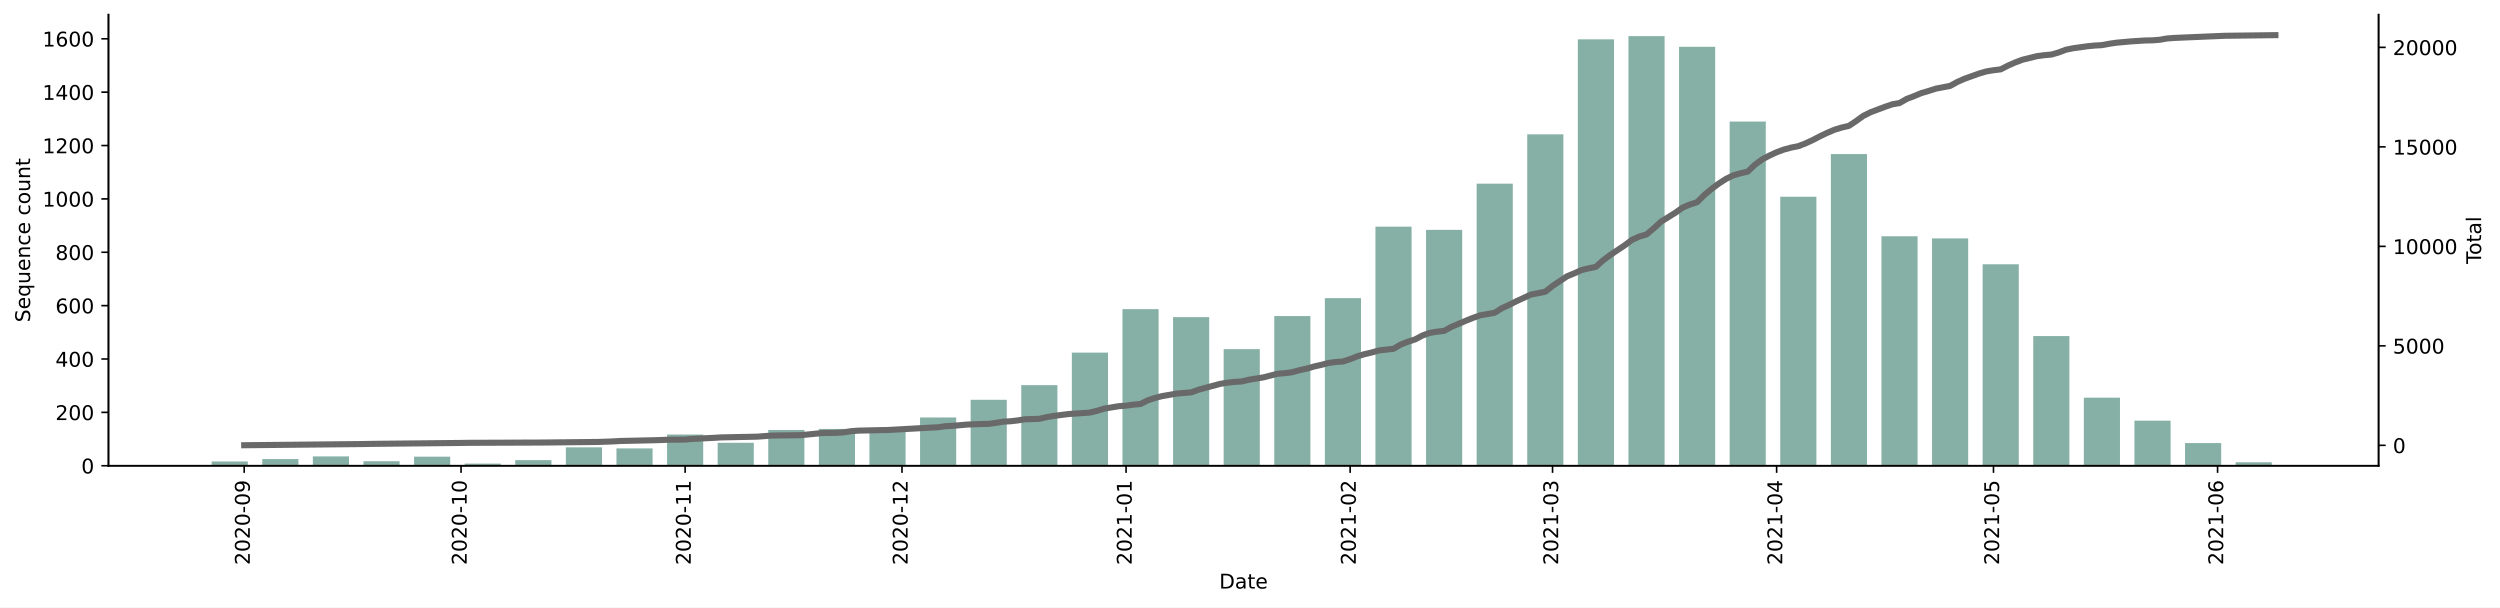
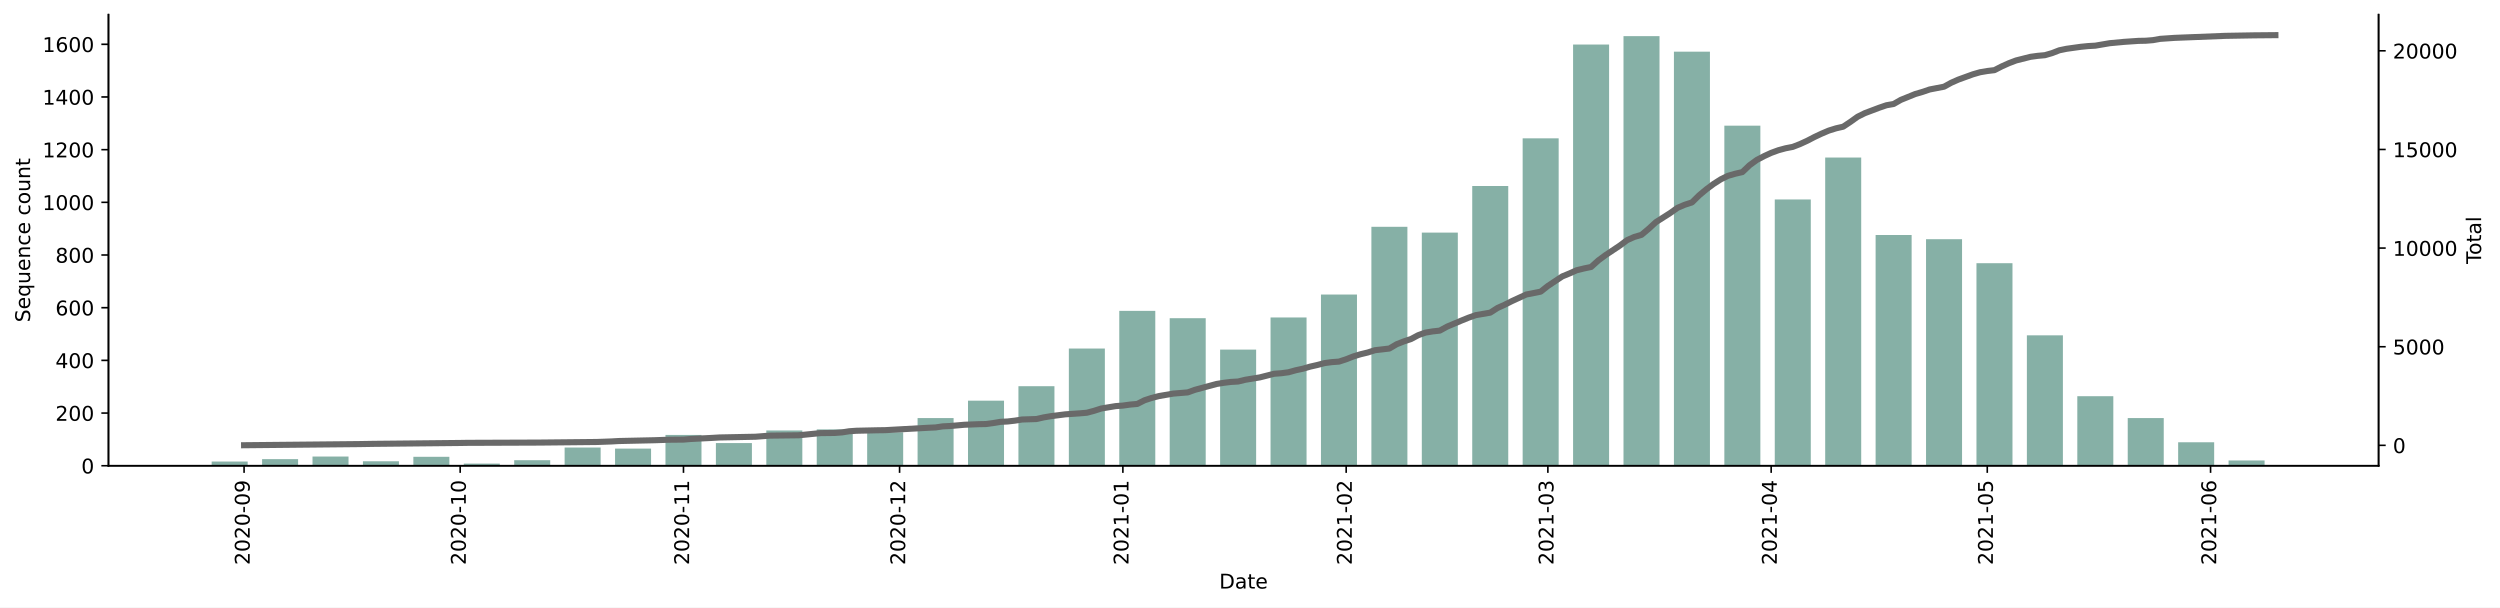
<svg xmlns="http://www.w3.org/2000/svg" xmlns:xlink="http://www.w3.org/1999/xlink" height="298.621pt" version="1.1" viewBox="0 0 1229.019 298.621" width="1229.019pt">
  <defs>
    <style type="text/css">*{stroke-linecap:butt;stroke-linejoin:round;}</style>
  </defs>
  <g id="figure_1">
    <g id="patch_1">
      <path d="M 0 298.621  L 1229.019 298.621  L 1229.019 0  L 0 0  z " style="fill:#ffffff;" />
    </g>
    <g id="axes_1">
      <g id="patch_2">
        <path d="M 53.328 228.96  L 1169.328 228.96  L 1169.328 7.2  L 53.328 7.2  z " style="fill:#ffffff;" />
      </g>
      <g id="patch_3">
-         <path clip-path="url(#p23df7ecc0d)" d="M 104.055 228.96  L 121.823 228.96  L 121.823 226.861  L 104.055 226.861  z " style="fill:#86b0a6;" />
+         <path clip-path="url(#p5ef944437a)" d="M 104.055 228.96  L 121.761 228.96  L 121.761 226.888  L 104.055 226.888  z " style="fill:#86b0a6;" />
      </g>
      <g id="patch_4">
-         <path clip-path="url(#p23df7ecc0d)" d="M 128.93 228.96  L 146.698 228.96  L 146.698 225.68  L 128.93 225.68  z " style="fill:#86b0a6;" />
+         <path clip-path="url(#p5ef944437a)" d="M 128.844 228.96  L 146.549 228.96  L 146.549 225.723  L 128.844 225.723  z " style="fill:#86b0a6;" />
      </g>
      <g id="patch_5">
-         <path clip-path="url(#p23df7ecc0d)" d="M 153.805 228.96  L 171.573 228.96  L 171.573 224.369  L 153.805 224.369  z " style="fill:#86b0a6;" />
+         <path clip-path="url(#p5ef944437a)" d="M 153.632 228.96  L 171.338 228.96  L 171.338 224.428  L 153.632 224.428  z " style="fill:#86b0a6;" />
      </g>
      <g id="patch_6">
-         <path clip-path="url(#p23df7ecc0d)" d="M 178.68 228.96  L 196.448 228.96  L 196.448 226.73  L 178.68 226.73  z " style="fill:#86b0a6;" />
+         <path clip-path="url(#p5ef944437a)" d="M 178.42 228.96  L 196.126 228.96  L 196.126 226.759  L 178.42 226.759  z " style="fill:#86b0a6;" />
      </g>
      <g id="patch_7">
-         <path clip-path="url(#p23df7ecc0d)" d="M 203.555 228.96  L 221.323 228.96  L 221.323 224.5  L 203.555 224.5  z " style="fill:#86b0a6;" />
+         <path clip-path="url(#p5ef944437a)" d="M 203.208 228.96  L 220.914 228.96  L 220.914 224.557  L 203.208 224.557  z " style="fill:#86b0a6;" />
      </g>
      <g id="patch_8">
-         <path clip-path="url(#p23df7ecc0d)" d="M 228.43 228.96  L 246.198 228.96  L 246.198 227.911  L 228.43 227.911  z " style="fill:#86b0a6;" />
+         <path clip-path="url(#p5ef944437a)" d="M 227.996 228.96  L 245.702 228.96  L 245.702 227.924  L 227.996 227.924  z " style="fill:#86b0a6;" />
      </g>
      <g id="patch_9">
-         <path clip-path="url(#p23df7ecc0d)" d="M 253.306 228.96  L 271.073 228.96  L 271.073 226.205  L 253.306 226.205  z " style="fill:#86b0a6;" />
+         <path clip-path="url(#p5ef944437a)" d="M 252.785 228.96  L 270.49 228.96  L 270.49 226.241  L 252.785 226.241  z " style="fill:#86b0a6;" />
      </g>
      <g id="patch_10">
-         <path clip-path="url(#p23df7ecc0d)" d="M 278.181 228.96  L 295.948 228.96  L 295.948 219.909  L 278.181 219.909  z " style="fill:#86b0a6;" />
+         <path clip-path="url(#p5ef944437a)" d="M 277.573 228.96  L 295.279 228.96  L 295.279 220.025  L 277.573 220.025  z " style="fill:#86b0a6;" />
      </g>
      <g id="patch_11">
-         <path clip-path="url(#p23df7ecc0d)" d="M 303.056 228.96  L 320.823 228.96  L 320.823 220.433  L 303.056 220.433  z " style="fill:#86b0a6;" />
+         <path clip-path="url(#p5ef944437a)" d="M 302.361 228.96  L 320.067 228.96  L 320.067 220.543  L 302.361 220.543  z " style="fill:#86b0a6;" />
      </g>
      <g id="patch_12">
-         <path clip-path="url(#p23df7ecc0d)" d="M 327.931 228.96  L 345.698 228.96  L 345.698 213.612  L 327.931 213.612  z " style="fill:#86b0a6;" />
+         <path clip-path="url(#p5ef944437a)" d="M 327.149 228.96  L 344.855 228.96  L 344.855 213.81  L 327.149 213.81  z " style="fill:#86b0a6;" />
      </g>
      <g id="patch_13">
-         <path clip-path="url(#p23df7ecc0d)" d="M 352.806 228.96  L 370.573 228.96  L 370.573 217.679  L 352.806 217.679  z " style="fill:#86b0a6;" />
+         <path clip-path="url(#p5ef944437a)" d="M 351.937 228.96  L 369.643 228.96  L 369.643 217.824  L 351.937 217.824  z " style="fill:#86b0a6;" />
      </g>
      <g id="patch_14">
-         <path clip-path="url(#p23df7ecc0d)" d="M 377.681 228.96  L 395.448 228.96  L 395.448 211.382  L 377.681 211.382  z " style="fill:#86b0a6;" />
+         <path clip-path="url(#p5ef944437a)" d="M 376.726 228.96  L 394.431 228.96  L 394.431 211.608  L 376.726 211.608  z " style="fill:#86b0a6;" />
      </g>
      <g id="patch_15">
-         <path clip-path="url(#p23df7ecc0d)" d="M 402.556 228.96  L 420.324 228.96  L 420.324 210.857  L 402.556 210.857  z " style="fill:#86b0a6;" />
+         <path clip-path="url(#p5ef944437a)" d="M 401.514 228.96  L 419.22 228.96  L 419.22 211.09  L 401.514 211.09  z " style="fill:#86b0a6;" />
      </g>
      <g id="patch_16">
-         <path clip-path="url(#p23df7ecc0d)" d="M 427.431 228.96  L 445.199 228.96  L 445.199 212.3  L 427.431 212.3  z " style="fill:#86b0a6;" />
+         <path clip-path="url(#p5ef944437a)" d="M 426.302 228.96  L 444.008 228.96  L 444.008 212.515  L 426.302 212.515  z " style="fill:#86b0a6;" />
      </g>
      <g id="patch_17">
-         <path clip-path="url(#p23df7ecc0d)" d="M 452.306 228.96  L 470.074 228.96  L 470.074 205.216  L 452.306 205.216  z " style="fill:#86b0a6;" />
+         <path clip-path="url(#p5ef944437a)" d="M 451.09 228.96  L 468.796 228.96  L 468.796 205.522  L 451.09 205.522  z " style="fill:#86b0a6;" />
      </g>
      <g id="patch_18">
-         <path clip-path="url(#p23df7ecc0d)" d="M 477.181 228.96  L 494.949 228.96  L 494.949 196.559  L 477.181 196.559  z " style="fill:#86b0a6;" />
+         <path clip-path="url(#p5ef944437a)" d="M 475.878 228.96  L 493.584 228.96  L 493.584 196.976  L 475.878 196.976  z " style="fill:#86b0a6;" />
      </g>
      <g id="patch_19">
-         <path clip-path="url(#p23df7ecc0d)" d="M 502.056 228.96  L 519.824 228.96  L 519.824 189.344  L 502.056 189.344  z " style="fill:#86b0a6;" />
+         <path clip-path="url(#p5ef944437a)" d="M 500.667 228.96  L 518.372 228.96  L 518.372 189.854  L 500.667 189.854  z " style="fill:#86b0a6;" />
      </g>
      <g id="patch_20">
-         <path clip-path="url(#p23df7ecc0d)" d="M 526.931 228.96  L 544.699 228.96  L 544.699 173.34  L 526.931 173.34  z " style="fill:#86b0a6;" />
+         <path clip-path="url(#p5ef944437a)" d="M 525.455 228.96  L 543.161 228.96  L 543.161 171.336  L 525.455 171.336  z " style="fill:#86b0a6;" />
      </g>
      <g id="patch_21">
-         <path clip-path="url(#p23df7ecc0d)" d="M 551.806 228.96  L 569.574 228.96  L 569.574 151.957  L 551.806 151.957  z " style="fill:#86b0a6;" />
+         <path clip-path="url(#p5ef944437a)" d="M 550.243 228.96  L 567.949 228.96  L 567.949 152.819  L 550.243 152.819  z " style="fill:#86b0a6;" />
      </g>
      <g id="patch_22">
-         <path clip-path="url(#p23df7ecc0d)" d="M 576.681 228.96  L 594.449 228.96  L 594.449 155.893  L 576.681 155.893  z " style="fill:#86b0a6;" />
+         <path clip-path="url(#p5ef944437a)" d="M 575.031 228.96  L 592.737 228.96  L 592.737 156.445  L 575.031 156.445  z " style="fill:#86b0a6;" />
      </g>
      <g id="patch_23">
-         <path clip-path="url(#p23df7ecc0d)" d="M 601.556 228.96  L 619.324 228.96  L 619.324 171.634  L 601.556 171.634  z " style="fill:#86b0a6;" />
+         <path clip-path="url(#p5ef944437a)" d="M 599.819 228.96  L 617.525 228.96  L 617.525 171.854  L 599.819 171.854  z " style="fill:#86b0a6;" />
      </g>
      <g id="patch_24">
-         <path clip-path="url(#p23df7ecc0d)" d="M 626.431 228.96  L 644.199 228.96  L 644.199 155.368  L 626.431 155.368  z " style="fill:#86b0a6;" />
+         <path clip-path="url(#p5ef944437a)" d="M 624.608 228.96  L 642.313 228.96  L 642.313 156.057  L 624.608 156.057  z " style="fill:#86b0a6;" />
      </g>
      <g id="patch_25">
-         <path clip-path="url(#p23df7ecc0d)" d="M 651.306 228.96  L 669.074 228.96  L 669.074 146.579  L 651.306 146.579  z " style="fill:#86b0a6;" />
+         <path clip-path="url(#p5ef944437a)" d="M 649.396 228.96  L 667.102 228.96  L 667.102 144.791  L 649.396 144.791  z " style="fill:#86b0a6;" />
      </g>
      <g id="patch_26">
-         <path clip-path="url(#p23df7ecc0d)" d="M 676.181 228.96  L 693.949 228.96  L 693.949 111.423  L 676.181 111.423  z " style="fill:#86b0a6;" />
+         <path clip-path="url(#p5ef944437a)" d="M 674.184 228.96  L 691.89 228.96  L 691.89 111.512  L 674.184 111.512  z " style="fill:#86b0a6;" />
      </g>
      <g id="patch_27">
-         <path clip-path="url(#p23df7ecc0d)" d="M 701.056 228.96  L 718.824 228.96  L 718.824 112.997  L 701.056 112.997  z " style="fill:#86b0a6;" />
+         <path clip-path="url(#p5ef944437a)" d="M 698.972 228.96  L 716.678 228.96  L 716.678 114.36  L 698.972 114.36  z " style="fill:#86b0a6;" />
      </g>
      <g id="patch_28">
-         <path clip-path="url(#p23df7ecc0d)" d="M 725.931 228.96  L 743.699 228.96  L 743.699 90.303  L 725.931 90.303  z " style="fill:#86b0a6;" />
+         <path clip-path="url(#p5ef944437a)" d="M 723.76 228.96  L 741.466 228.96  L 741.466 91.44  L 723.76 91.44  z " style="fill:#86b0a6;" />
      </g>
      <g id="patch_29">
-         <path clip-path="url(#p23df7ecc0d)" d="M 750.806 228.96  L 768.574 228.96  L 768.574 66.034  L 750.806 66.034  z " style="fill:#86b0a6;" />
+         <path clip-path="url(#p5ef944437a)" d="M 748.548 228.96  L 766.254 228.96  L 766.254 68.003  L 748.548 68.003  z " style="fill:#86b0a6;" />
      </g>
      <g id="patch_30">
-         <path clip-path="url(#p23df7ecc0d)" d="M 775.681 228.96  L 793.449 228.96  L 793.449 19.334  L 775.681 19.334  z " style="fill:#86b0a6;" />
+         <path clip-path="url(#p5ef944437a)" d="M 773.337 228.96  L 791.043 228.96  L 791.043 21.904  L 773.337 21.904  z " style="fill:#86b0a6;" />
      </g>
      <g id="patch_31">
-         <path clip-path="url(#p23df7ecc0d)" d="M 800.556 228.96  L 818.324 228.96  L 818.324 17.76  L 800.556 17.76  z " style="fill:#86b0a6;" />
+         <path clip-path="url(#p5ef944437a)" d="M 798.125 228.96  L 815.831 228.96  L 815.831 17.76  L 798.125 17.76  z " style="fill:#86b0a6;" />
      </g>
      <g id="patch_32">
-         <path clip-path="url(#p23df7ecc0d)" d="M 825.431 228.96  L 843.199 228.96  L 843.199 23.007  L 825.431 23.007  z " style="fill:#86b0a6;" />
+         <path clip-path="url(#p5ef944437a)" d="M 822.913 228.96  L 840.619 228.96  L 840.619 25.4  L 822.913 25.4  z " style="fill:#86b0a6;" />
      </g>
      <g id="patch_33">
-         <path clip-path="url(#p23df7ecc0d)" d="M 850.306 228.96  L 868.074 228.96  L 868.074 59.738  L 850.306 59.738  z " style="fill:#86b0a6;" />
+         <path clip-path="url(#p5ef944437a)" d="M 847.701 228.96  L 865.407 228.96  L 865.407 61.787  L 847.701 61.787  z " style="fill:#86b0a6;" />
      </g>
      <g id="patch_34">
-         <path clip-path="url(#p23df7ecc0d)" d="M 875.181 228.96  L 892.949 228.96  L 892.949 96.73  L 875.181 96.73  z " style="fill:#86b0a6;" />
+         <path clip-path="url(#p5ef944437a)" d="M 872.489 228.96  L 890.195 228.96  L 890.195 98.044  L 872.489 98.044  z " style="fill:#86b0a6;" />
      </g>
      <g id="patch_35">
-         <path clip-path="url(#p23df7ecc0d)" d="M 900.056 228.96  L 917.824 228.96  L 917.824 75.742  L 900.056 75.742  z " style="fill:#86b0a6;" />
+         <path clip-path="url(#p5ef944437a)" d="M 897.278 228.96  L 914.984 228.96  L 914.984 77.455  L 897.278 77.455  z " style="fill:#86b0a6;" />
      </g>
      <g id="patch_36">
-         <path clip-path="url(#p23df7ecc0d)" d="M 924.931 228.96  L 942.699 228.96  L 942.699 116.145  L 924.931 116.145  z " style="fill:#86b0a6;" />
+         <path clip-path="url(#p5ef944437a)" d="M 922.066 228.96  L 939.772 228.96  L 939.772 115.526  L 922.066 115.526  z " style="fill:#86b0a6;" />
      </g>
      <g id="patch_37">
-         <path clip-path="url(#p23df7ecc0d)" d="M 949.806 228.96  L 967.574 228.96  L 967.574 117.195  L 949.806 117.195  z " style="fill:#86b0a6;" />
+         <path clip-path="url(#p5ef944437a)" d="M 946.854 228.96  L 964.56 228.96  L 964.56 117.598  L 946.854 117.598  z " style="fill:#86b0a6;" />
      </g>
      <g id="patch_38">
-         <path clip-path="url(#p23df7ecc0d)" d="M 974.681 228.96  L 992.449 228.96  L 992.449 129.919  L 974.681 129.919  z " style="fill:#86b0a6;" />
+         <path clip-path="url(#p5ef944437a)" d="M 971.642 228.96  L 989.348 228.96  L 989.348 129.381  L 971.642 129.381  z " style="fill:#86b0a6;" />
      </g>
      <g id="patch_39">
-         <path clip-path="url(#p23df7ecc0d)" d="M 999.556 228.96  L 1017.324 228.96  L 1017.324 165.206  L 999.556 165.206  z " style="fill:#86b0a6;" />
+         <path clip-path="url(#p5ef944437a)" d="M 996.43 228.96  L 1014.136 228.96  L 1014.136 164.862  L 996.43 164.862  z " style="fill:#86b0a6;" />
      </g>
      <g id="patch_40">
-         <path clip-path="url(#p23df7ecc0d)" d="M 1024.431 228.96  L 1042.199 228.96  L 1042.199 195.509  L 1024.431 195.509  z " style="fill:#86b0a6;" />
+         <path clip-path="url(#p5ef944437a)" d="M 1021.219 228.96  L 1038.925 228.96  L 1038.925 194.774  L 1021.219 194.774  z " style="fill:#86b0a6;" />
      </g>
      <g id="patch_41">
-         <path clip-path="url(#p23df7ecc0d)" d="M 1049.306 228.96  L 1067.074 228.96  L 1067.074 206.791  L 1049.306 206.791  z " style="fill:#86b0a6;" />
+         <path clip-path="url(#p5ef944437a)" d="M 1046.007 228.96  L 1063.713 228.96  L 1063.713 205.522  L 1046.007 205.522  z " style="fill:#86b0a6;" />
      </g>
      <g id="patch_42">
-         <path clip-path="url(#p23df7ecc0d)" d="M 1074.181 228.96  L 1091.949 228.96  L 1091.949 217.81  L 1074.181 217.81  z " style="fill:#86b0a6;" />
+         <path clip-path="url(#p5ef944437a)" d="M 1070.795 228.96  L 1088.501 228.96  L 1088.501 217.435  L 1070.795 217.435  z " style="fill:#86b0a6;" />
      </g>
      <g id="patch_43">
-         <path clip-path="url(#p23df7ecc0d)" d="M 1099.056 228.96  L 1116.824 228.96  L 1116.824 227.255  L 1099.056 227.255  z " style="fill:#86b0a6;" />
+         <path clip-path="url(#p5ef944437a)" d="M 1095.583 228.96  L 1113.289 228.96  L 1113.289 226.37  L 1095.583 226.37  z " style="fill:#86b0a6;" />
      </g>
      <g id="matplotlib.axis_1">
        <g id="xtick_1">
          <g id="line2d_1">
            <defs>
-               <path d="M 0 0  L 0 3.5  " id="mdb3e1f7831" style="stroke:#000000;stroke-width:0.8;" />
+               <path d="M 0 0  L 0 3.5  " id="ma5d95a4145" style="stroke:#000000;stroke-width:0.8;" />
            </defs>
            <g>
-               <use style="stroke:#000000;stroke-width:0.8;" x="120.046" xlink:href="#mdb3e1f7831" y="228.96" />
+               <use style="stroke:#000000;stroke-width:0.8;" x="119.991" xlink:href="#ma5d95a4145" y="228.96" />
            </g>
          </g>
          <g id="text_1">
-             <g transform="translate(122.8059 277.7428)rotate(-90)scale(0.1 -0.1)">
+             <g transform="translate(122.75 277.7428)rotate(-90)scale(0.1 -0.1)">
              <defs>
                <path d="M 1228 531  L 3431 531  L 3431 0  L 469 0  L 469 531  Q 828 903 1448 1529  Q 2069 2156 2228 2338  Q 2531 2678 2651 2914  Q 2772 3150 2772 3378  Q 2772 3750 2511 3984  Q 2250 4219 1831 4219  Q 1534 4219 1204 4116  Q 875 4013 500 3803  L 500 4441  Q 881 4594 1212 4672  Q 1544 4750 1819 4750  Q 2544 4750 2975 4387  Q 3406 4025 3406 3419  Q 3406 3131 3298 2873  Q 3191 2616 2906 2266  Q 2828 2175 2409 1742  Q 1991 1309 1228 531  z " id="DejaVuSans-32" transform="scale(0.015625)" />
                <path d="M 2034 4250  Q 1547 4250 1301 3770  Q 1056 3291 1056 2328  Q 1056 1369 1301 889  Q 1547 409 2034 409  Q 2525 409 2770 889  Q 3016 1369 3016 2328  Q 3016 3291 2770 3770  Q 2525 4250 2034 4250  z M 2034 4750  Q 2819 4750 3233 4129  Q 3647 3509 3647 2328  Q 3647 1150 3233 529  Q 2819 -91 2034 -91  Q 1250 -91 836 529  Q 422 1150 422 2328  Q 422 3509 836 4129  Q 1250 4750 2034 4750  z " id="DejaVuSans-30" transform="scale(0.015625)" />
                <path d="M 313 2009  L 1997 2009  L 1997 1497  L 313 1497  L 313 2009  z " id="DejaVuSans-2d" transform="scale(0.015625)" />
                <path d="M 703 97  L 703 672  Q 941 559 1184 500  Q 1428 441 1663 441  Q 2288 441 2617 861  Q 2947 1281 2994 2138  Q 2813 1869 2534 1725  Q 2256 1581 1919 1581  Q 1219 1581 811 2004  Q 403 2428 403 3163  Q 403 3881 828 4315  Q 1253 4750 1959 4750  Q 2769 4750 3195 4129  Q 3622 3509 3622 2328  Q 3622 1225 3098 567  Q 2575 -91 1691 -91  Q 1453 -91 1209 -44  Q 966 3 703 97  z M 1959 2075  Q 2384 2075 2632 2365  Q 2881 2656 2881 3163  Q 2881 3666 2632 3958  Q 2384 4250 1959 4250  Q 1534 4250 1286 3958  Q 1038 3666 1038 3163  Q 1038 2656 1286 2365  Q 1534 2075 1959 2075  z " id="DejaVuSans-39" transform="scale(0.015625)" />
              </defs>
              <use xlink:href="#DejaVuSans-32" />
              <use x="63.623" xlink:href="#DejaVuSans-30" />
              <use x="127.246" xlink:href="#DejaVuSans-32" />
              <use x="190.869" xlink:href="#DejaVuSans-30" />
              <use x="254.492" xlink:href="#DejaVuSans-2d" />
              <use x="290.576" xlink:href="#DejaVuSans-30" />
              <use x="354.199" xlink:href="#DejaVuSans-39" />
            </g>
          </g>
        </g>
        <g id="xtick_2">
          <g id="line2d_2">
            <g>
-               <use style="stroke:#000000;stroke-width:0.8;" x="226.654" xlink:href="#mdb3e1f7831" y="228.96" />
+               <use style="stroke:#000000;stroke-width:0.8;" x="226.226" xlink:href="#ma5d95a4145" y="228.96" />
            </g>
          </g>
          <g id="text_2">
-             <g transform="translate(229.4131 277.7428)rotate(-90)scale(0.1 -0.1)">
+             <g transform="translate(228.9852 277.7428)rotate(-90)scale(0.1 -0.1)">
              <defs>
                <path d="M 794 531  L 1825 531  L 1825 4091  L 703 3866  L 703 4441  L 1819 4666  L 2450 4666  L 2450 531  L 3481 531  L 3481 0  L 794 0  L 794 531  z " id="DejaVuSans-31" transform="scale(0.015625)" />
              </defs>
              <use xlink:href="#DejaVuSans-32" />
              <use x="63.623" xlink:href="#DejaVuSans-30" />
              <use x="127.246" xlink:href="#DejaVuSans-32" />
              <use x="190.869" xlink:href="#DejaVuSans-30" />
              <use x="254.492" xlink:href="#DejaVuSans-2d" />
              <use x="290.576" xlink:href="#DejaVuSans-31" />
              <use x="354.199" xlink:href="#DejaVuSans-30" />
            </g>
          </g>
        </g>
        <g id="xtick_3">
          <g id="line2d_3">
            <g>
-               <use style="stroke:#000000;stroke-width:0.8;" x="336.815" xlink:href="#mdb3e1f7831" y="228.96" />
+               <use style="stroke:#000000;stroke-width:0.8;" x="336.002" xlink:href="#ma5d95a4145" y="228.96" />
            </g>
          </g>
          <g id="text_3">
-             <g transform="translate(339.5739 277.7428)rotate(-90)scale(0.1 -0.1)">
+             <g transform="translate(338.7615 277.7428)rotate(-90)scale(0.1 -0.1)">
              <use xlink:href="#DejaVuSans-32" />
              <use x="63.623" xlink:href="#DejaVuSans-30" />
              <use x="127.246" xlink:href="#DejaVuSans-32" />
              <use x="190.869" xlink:href="#DejaVuSans-30" />
              <use x="254.492" xlink:href="#DejaVuSans-2d" />
              <use x="290.576" xlink:href="#DejaVuSans-31" />
              <use x="354.199" xlink:href="#DejaVuSans-31" />
            </g>
          </g>
        </g>
        <g id="xtick_4">
          <g id="line2d_4">
            <g>
-               <use style="stroke:#000000;stroke-width:0.8;" x="443.422" xlink:href="#mdb3e1f7831" y="228.96" />
+               <use style="stroke:#000000;stroke-width:0.8;" x="442.237" xlink:href="#ma5d95a4145" y="228.96" />
            </g>
          </g>
          <g id="text_4">
-             <g transform="translate(446.1811 277.7428)rotate(-90)scale(0.1 -0.1)">
+             <g transform="translate(444.9966 277.7428)rotate(-90)scale(0.1 -0.1)">
              <use xlink:href="#DejaVuSans-32" />
              <use x="63.623" xlink:href="#DejaVuSans-30" />
              <use x="127.246" xlink:href="#DejaVuSans-32" />
              <use x="190.869" xlink:href="#DejaVuSans-30" />
              <use x="254.492" xlink:href="#DejaVuSans-2d" />
              <use x="290.576" xlink:href="#DejaVuSans-31" />
              <use x="354.199" xlink:href="#DejaVuSans-32" />
            </g>
          </g>
        </g>
        <g id="xtick_5">
          <g id="line2d_5">
            <g>
-               <use style="stroke:#000000;stroke-width:0.8;" x="553.583" xlink:href="#mdb3e1f7831" y="228.96" />
+               <use style="stroke:#000000;stroke-width:0.8;" x="552.014" xlink:href="#ma5d95a4145" y="228.96" />
            </g>
          </g>
          <g id="text_5">
-             <g transform="translate(556.3419 277.7428)rotate(-90)scale(0.1 -0.1)">
+             <g transform="translate(554.7729 277.7428)rotate(-90)scale(0.1 -0.1)">
              <use xlink:href="#DejaVuSans-32" />
              <use x="63.623" xlink:href="#DejaVuSans-30" />
              <use x="127.246" xlink:href="#DejaVuSans-32" />
              <use x="190.869" xlink:href="#DejaVuSans-31" />
              <use x="254.492" xlink:href="#DejaVuSans-2d" />
              <use x="290.576" xlink:href="#DejaVuSans-30" />
              <use x="354.199" xlink:href="#DejaVuSans-31" />
            </g>
          </g>
        </g>
        <g id="xtick_6">
          <g id="line2d_6">
            <g>
-               <use style="stroke:#000000;stroke-width:0.8;" x="663.743" xlink:href="#mdb3e1f7831" y="228.96" />
+               <use style="stroke:#000000;stroke-width:0.8;" x="661.79" xlink:href="#ma5d95a4145" y="228.96" />
            </g>
          </g>
          <g id="text_6">
-             <g transform="translate(666.5027 277.7428)rotate(-90)scale(0.1 -0.1)">
+             <g transform="translate(664.5492 277.7428)rotate(-90)scale(0.1 -0.1)">
              <use xlink:href="#DejaVuSans-32" />
              <use x="63.623" xlink:href="#DejaVuSans-30" />
              <use x="127.246" xlink:href="#DejaVuSans-32" />
              <use x="190.869" xlink:href="#DejaVuSans-31" />
              <use x="254.492" xlink:href="#DejaVuSans-2d" />
              <use x="290.576" xlink:href="#DejaVuSans-30" />
              <use x="354.199" xlink:href="#DejaVuSans-32" />
            </g>
          </g>
        </g>
        <g id="xtick_7">
          <g id="line2d_7">
            <g>
-               <use style="stroke:#000000;stroke-width:0.8;" x="763.243" xlink:href="#mdb3e1f7831" y="228.96" />
+               <use style="stroke:#000000;stroke-width:0.8;" x="760.943" xlink:href="#ma5d95a4145" y="228.96" />
            </g>
          </g>
          <g id="text_7">
-             <g transform="translate(766.0028 277.7428)rotate(-90)scale(0.1 -0.1)">
+             <g transform="translate(763.702 277.7428)rotate(-90)scale(0.1 -0.1)">
              <defs>
                <path d="M 2597 2516  Q 3050 2419 3304 2112  Q 3559 1806 3559 1356  Q 3559 666 3084 287  Q 2609 -91 1734 -91  Q 1441 -91 1130 -33  Q 819 25 488 141  L 488 750  Q 750 597 1062 519  Q 1375 441 1716 441  Q 2309 441 2620 675  Q 2931 909 2931 1356  Q 2931 1769 2642 2001  Q 2353 2234 1838 2234  L 1294 2234  L 1294 2753  L 1863 2753  Q 2328 2753 2575 2939  Q 2822 3125 2822 3475  Q 2822 3834 2567 4026  Q 2313 4219 1838 4219  Q 1578 4219 1281 4162  Q 984 4106 628 3988  L 628 4550  Q 988 4650 1302 4700  Q 1616 4750 1894 4750  Q 2613 4750 3031 4423  Q 3450 4097 3450 3541  Q 3450 3153 3228 2886  Q 3006 2619 2597 2516  z " id="DejaVuSans-33" transform="scale(0.015625)" />
              </defs>
              <use xlink:href="#DejaVuSans-32" />
              <use x="63.623" xlink:href="#DejaVuSans-30" />
              <use x="127.246" xlink:href="#DejaVuSans-32" />
              <use x="190.869" xlink:href="#DejaVuSans-31" />
              <use x="254.492" xlink:href="#DejaVuSans-2d" />
              <use x="290.576" xlink:href="#DejaVuSans-30" />
              <use x="354.199" xlink:href="#DejaVuSans-33" />
            </g>
          </g>
        </g>
        <g id="xtick_8">
          <g id="line2d_8">
            <g>
-               <use style="stroke:#000000;stroke-width:0.8;" x="873.404" xlink:href="#mdb3e1f7831" y="228.96" />
+               <use style="stroke:#000000;stroke-width:0.8;" x="870.719" xlink:href="#ma5d95a4145" y="228.96" />
            </g>
          </g>
          <g id="text_8">
-             <g transform="translate(876.1636 277.7428)rotate(-90)scale(0.1 -0.1)">
+             <g transform="translate(873.4783 277.7428)rotate(-90)scale(0.1 -0.1)">
              <defs>
                <path d="M 2419 4116  L 825 1625  L 2419 1625  L 2419 4116  z M 2253 4666  L 3047 4666  L 3047 1625  L 3713 1625  L 3713 1100  L 3047 1100  L 3047 0  L 2419 0  L 2419 1100  L 313 1100  L 313 1709  L 2253 4666  z " id="DejaVuSans-34" transform="scale(0.015625)" />
              </defs>
              <use xlink:href="#DejaVuSans-32" />
              <use x="63.623" xlink:href="#DejaVuSans-30" />
              <use x="127.246" xlink:href="#DejaVuSans-32" />
              <use x="190.869" xlink:href="#DejaVuSans-31" />
              <use x="254.492" xlink:href="#DejaVuSans-2d" />
              <use x="290.576" xlink:href="#DejaVuSans-30" />
              <use x="354.199" xlink:href="#DejaVuSans-34" />
            </g>
          </g>
        </g>
        <g id="xtick_9">
          <g id="line2d_9">
            <g>
-               <use style="stroke:#000000;stroke-width:0.8;" x="980.011" xlink:href="#mdb3e1f7831" y="228.96" />
+               <use style="stroke:#000000;stroke-width:0.8;" x="976.954" xlink:href="#ma5d95a4145" y="228.96" />
            </g>
          </g>
          <g id="text_9">
-             <g transform="translate(982.7708 277.7428)rotate(-90)scale(0.1 -0.1)">
+             <g transform="translate(979.7134 277.7428)rotate(-90)scale(0.1 -0.1)">
              <defs>
                <path d="M 691 4666  L 3169 4666  L 3169 4134  L 1269 4134  L 1269 2991  Q 1406 3038 1543 3061  Q 1681 3084 1819 3084  Q 2600 3084 3056 2656  Q 3513 2228 3513 1497  Q 3513 744 3044 326  Q 2575 -91 1722 -91  Q 1428 -91 1123 -41  Q 819 9 494 109  L 494 744  Q 775 591 1075 516  Q 1375 441 1709 441  Q 2250 441 2565 725  Q 2881 1009 2881 1497  Q 2881 1984 2565 2268  Q 2250 2553 1709 2553  Q 1456 2553 1204 2497  Q 953 2441 691 2322  L 691 4666  z " id="DejaVuSans-35" transform="scale(0.015625)" />
              </defs>
              <use xlink:href="#DejaVuSans-32" />
              <use x="63.623" xlink:href="#DejaVuSans-30" />
              <use x="127.246" xlink:href="#DejaVuSans-32" />
              <use x="190.869" xlink:href="#DejaVuSans-31" />
              <use x="254.492" xlink:href="#DejaVuSans-2d" />
              <use x="290.576" xlink:href="#DejaVuSans-30" />
              <use x="354.199" xlink:href="#DejaVuSans-35" />
            </g>
          </g>
        </g>
        <g id="xtick_10">
          <g id="line2d_10">
            <g>
-               <use style="stroke:#000000;stroke-width:0.8;" x="1090.172" xlink:href="#mdb3e1f7831" y="228.96" />
+               <use style="stroke:#000000;stroke-width:0.8;" x="1086.73" xlink:href="#ma5d95a4145" y="228.96" />
            </g>
          </g>
          <g id="text_10">
-             <g transform="translate(1092.932 277.7428)rotate(-90)scale(0.1 -0.1)">
+             <g transform="translate(1089.49 277.7428)rotate(-90)scale(0.1 -0.1)">
              <defs>
                <path d="M 2113 2584  Q 1688 2584 1439 2293  Q 1191 2003 1191 1497  Q 1191 994 1439 701  Q 1688 409 2113 409  Q 2538 409 2786 701  Q 3034 994 3034 1497  Q 3034 2003 2786 2293  Q 2538 2584 2113 2584  z M 3366 4563  L 3366 3988  Q 3128 4100 2886 4159  Q 2644 4219 2406 4219  Q 1781 4219 1451 3797  Q 1122 3375 1075 2522  Q 1259 2794 1537 2939  Q 1816 3084 2150 3084  Q 2853 3084 3261 2657  Q 3669 2231 3669 1497  Q 3669 778 3244 343  Q 2819 -91 2113 -91  Q 1303 -91 875 529  Q 447 1150 447 2328  Q 447 3434 972 4092  Q 1497 4750 2381 4750  Q 2619 4750 2861 4703  Q 3103 4656 3366 4563  z " id="DejaVuSans-36" transform="scale(0.015625)" />
              </defs>
              <use xlink:href="#DejaVuSans-32" />
              <use x="63.623" xlink:href="#DejaVuSans-30" />
              <use x="127.246" xlink:href="#DejaVuSans-32" />
              <use x="190.869" xlink:href="#DejaVuSans-31" />
              <use x="254.492" xlink:href="#DejaVuSans-2d" />
              <use x="290.576" xlink:href="#DejaVuSans-30" />
              <use x="354.199" xlink:href="#DejaVuSans-36" />
            </g>
          </g>
        </g>
        <g id="text_11">
          <g transform="translate(599.3773 289.3413)scale(0.1 -0.1)">
            <defs>
              <path d="M 1259 4147  L 1259 519  L 2022 519  Q 2988 519 3436 956  Q 3884 1394 3884 2338  Q 3884 3275 3436 3711  Q 2988 4147 2022 4147  L 1259 4147  z M 628 4666  L 1925 4666  Q 3281 4666 3915 4102  Q 4550 3538 4550 2338  Q 4550 1131 3912 565  Q 3275 0 1925 0  L 628 0  L 628 4666  z " id="DejaVuSans-44" transform="scale(0.015625)" />
              <path d="M 2194 1759  Q 1497 1759 1228 1600  Q 959 1441 959 1056  Q 959 750 1161 570  Q 1363 391 1709 391  Q 2188 391 2477 730  Q 2766 1069 2766 1631  L 2766 1759  L 2194 1759  z M 3341 1997  L 3341 0  L 2766 0  L 2766 531  Q 2569 213 2275 61  Q 1981 -91 1556 -91  Q 1019 -91 701 211  Q 384 513 384 1019  Q 384 1609 779 1909  Q 1175 2209 1959 2209  L 2766 2209  L 2766 2266  Q 2766 2663 2505 2880  Q 2244 3097 1772 3097  Q 1472 3097 1187 3025  Q 903 2953 641 2809  L 641 3341  Q 956 3463 1253 3523  Q 1550 3584 1831 3584  Q 2591 3584 2966 3190  Q 3341 2797 3341 1997  z " id="DejaVuSans-61" transform="scale(0.015625)" />
              <path d="M 1172 4494  L 1172 3500  L 2356 3500  L 2356 3053  L 1172 3053  L 1172 1153  Q 1172 725 1289 603  Q 1406 481 1766 481  L 2356 481  L 2356 0  L 1766 0  Q 1100 0 847 248  Q 594 497 594 1153  L 594 3053  L 172 3053  L 172 3500  L 594 3500  L 594 4494  L 1172 4494  z " id="DejaVuSans-74" transform="scale(0.015625)" />
              <path d="M 3597 1894  L 3597 1613  L 953 1613  Q 991 1019 1311 708  Q 1631 397 2203 397  Q 2534 397 2845 478  Q 3156 559 3463 722  L 3463 178  Q 3153 47 2828 -22  Q 2503 -91 2169 -91  Q 1331 -91 842 396  Q 353 884 353 1716  Q 353 2575 817 3079  Q 1281 3584 2069 3584  Q 2775 3584 3186 3129  Q 3597 2675 3597 1894  z M 3022 2063  Q 3016 2534 2758 2815  Q 2500 3097 2075 3097  Q 1594 3097 1305 2825  Q 1016 2553 972 2059  L 3022 2063  z " id="DejaVuSans-65" transform="scale(0.015625)" />
            </defs>
            <use xlink:href="#DejaVuSans-44" />
            <use x="77.002" xlink:href="#DejaVuSans-61" />
            <use x="138.281" xlink:href="#DejaVuSans-74" />
            <use x="177.49" xlink:href="#DejaVuSans-65" />
          </g>
        </g>
      </g>
      <g id="matplotlib.axis_2">
        <g id="ytick_1">
          <g id="line2d_11">
            <defs>
-               <path d="M 0 0  L -3.5 0  " id="m24bc3e98fc" style="stroke:#000000;stroke-width:0.8;" />
+               <path d="M 0 0  L -3.5 0  " id="m69279393c7" style="stroke:#000000;stroke-width:0.8;" />
            </defs>
            <g>
-               <use style="stroke:#000000;stroke-width:0.8;" x="53.328" xlink:href="#m24bc3e98fc" y="228.96" />
+               <use style="stroke:#000000;stroke-width:0.8;" x="53.328" xlink:href="#m69279393c7" y="228.96" />
            </g>
          </g>
          <g id="text_12">
            <g transform="translate(39.96563 232.7592)scale(0.1 -0.1)">
              <use xlink:href="#DejaVuSans-30" />
            </g>
          </g>
        </g>
        <g id="ytick_2">
          <g id="line2d_12">
            <g>
-               <use style="stroke:#000000;stroke-width:0.8;" x="53.328" xlink:href="#m24bc3e98fc" y="202.724" />
+               <use style="stroke:#000000;stroke-width:0.8;" x="53.328" xlink:href="#m69279393c7" y="203.062" />
            </g>
          </g>
          <g id="text_13">
-             <g transform="translate(27.24063 206.5232)scale(0.1 -0.1)">
+             <g transform="translate(27.24063 206.861)scale(0.1 -0.1)">
              <use xlink:href="#DejaVuSans-32" />
              <use x="63.623" xlink:href="#DejaVuSans-30" />
              <use x="127.246" xlink:href="#DejaVuSans-30" />
            </g>
          </g>
        </g>
        <g id="ytick_3">
          <g id="line2d_13">
            <g>
-               <use style="stroke:#000000;stroke-width:0.8;" x="53.328" xlink:href="#m24bc3e98fc" y="176.488" />
+               <use style="stroke:#000000;stroke-width:0.8;" x="53.328" xlink:href="#m69279393c7" y="177.164" />
            </g>
          </g>
          <g id="text_14">
-             <g transform="translate(27.24063 180.2872)scale(0.1 -0.1)">
+             <g transform="translate(27.24063 180.9628)scale(0.1 -0.1)">
              <use xlink:href="#DejaVuSans-34" />
              <use x="63.623" xlink:href="#DejaVuSans-30" />
              <use x="127.246" xlink:href="#DejaVuSans-30" />
            </g>
          </g>
        </g>
        <g id="ytick_4">
          <g id="line2d_14">
            <g>
-               <use style="stroke:#000000;stroke-width:0.8;" x="53.328" xlink:href="#m24bc3e98fc" y="150.252" />
+               <use style="stroke:#000000;stroke-width:0.8;" x="53.328" xlink:href="#m69279393c7" y="151.265" />
            </g>
          </g>
          <g id="text_15">
-             <g transform="translate(27.24063 154.0511)scale(0.1 -0.1)">
+             <g transform="translate(27.24063 155.0646)scale(0.1 -0.1)">
              <use xlink:href="#DejaVuSans-36" />
              <use x="63.623" xlink:href="#DejaVuSans-30" />
              <use x="127.246" xlink:href="#DejaVuSans-30" />
            </g>
          </g>
        </g>
        <g id="ytick_5">
          <g id="line2d_15">
            <g>
-               <use style="stroke:#000000;stroke-width:0.8;" x="53.328" xlink:href="#m24bc3e98fc" y="124.016" />
+               <use style="stroke:#000000;stroke-width:0.8;" x="53.328" xlink:href="#m69279393c7" y="125.367" />
            </g>
          </g>
          <g id="text_16">
-             <g transform="translate(27.24063 127.8151)scale(0.1 -0.1)">
+             <g transform="translate(27.24063 129.1663)scale(0.1 -0.1)">
              <defs>
                <path d="M 2034 2216  Q 1584 2216 1326 1975  Q 1069 1734 1069 1313  Q 1069 891 1326 650  Q 1584 409 2034 409  Q 2484 409 2743 651  Q 3003 894 3003 1313  Q 3003 1734 2745 1975  Q 2488 2216 2034 2216  z M 1403 2484  Q 997 2584 770 2862  Q 544 3141 544 3541  Q 544 4100 942 4425  Q 1341 4750 2034 4750  Q 2731 4750 3128 4425  Q 3525 4100 3525 3541  Q 3525 3141 3298 2862  Q 3072 2584 2669 2484  Q 3125 2378 3379 2068  Q 3634 1759 3634 1313  Q 3634 634 3220 271  Q 2806 -91 2034 -91  Q 1263 -91 848 271  Q 434 634 434 1313  Q 434 1759 690 2068  Q 947 2378 1403 2484  z M 1172 3481  Q 1172 3119 1398 2916  Q 1625 2713 2034 2713  Q 2441 2713 2670 2916  Q 2900 3119 2900 3481  Q 2900 3844 2670 4047  Q 2441 4250 2034 4250  Q 1625 4250 1398 4047  Q 1172 3844 1172 3481  z " id="DejaVuSans-38" transform="scale(0.015625)" />
              </defs>
              <use xlink:href="#DejaVuSans-38" />
              <use x="63.623" xlink:href="#DejaVuSans-30" />
              <use x="127.246" xlink:href="#DejaVuSans-30" />
            </g>
          </g>
        </g>
        <g id="ytick_6">
          <g id="line2d_16">
            <g>
-               <use style="stroke:#000000;stroke-width:0.8;" x="53.328" xlink:href="#m24bc3e98fc" y="97.78" />
+               <use style="stroke:#000000;stroke-width:0.8;" x="53.328" xlink:href="#m69279393c7" y="99.469" />
            </g>
          </g>
          <g id="text_17">
-             <g transform="translate(20.87813 101.5791)scale(0.1 -0.1)">
+             <g transform="translate(20.87813 103.2681)scale(0.1 -0.1)">
              <use xlink:href="#DejaVuSans-31" />
              <use x="63.623" xlink:href="#DejaVuSans-30" />
              <use x="127.246" xlink:href="#DejaVuSans-30" />
              <use x="190.869" xlink:href="#DejaVuSans-30" />
            </g>
          </g>
        </g>
        <g id="ytick_7">
          <g id="line2d_17">
            <g>
-               <use style="stroke:#000000;stroke-width:0.8;" x="53.328" xlink:href="#m24bc3e98fc" y="71.544" />
+               <use style="stroke:#000000;stroke-width:0.8;" x="53.328" xlink:href="#m69279393c7" y="73.571" />
            </g>
          </g>
          <g id="text_18">
-             <g transform="translate(20.87813 75.34307)scale(0.1 -0.1)">
+             <g transform="translate(20.87813 77.36989)scale(0.1 -0.1)">
              <use xlink:href="#DejaVuSans-31" />
              <use x="63.623" xlink:href="#DejaVuSans-32" />
              <use x="127.246" xlink:href="#DejaVuSans-30" />
              <use x="190.869" xlink:href="#DejaVuSans-30" />
            </g>
          </g>
        </g>
        <g id="ytick_8">
          <g id="line2d_18">
            <g>
-               <use style="stroke:#000000;stroke-width:0.8;" x="53.328" xlink:href="#m24bc3e98fc" y="45.308" />
+               <use style="stroke:#000000;stroke-width:0.8;" x="53.328" xlink:href="#m69279393c7" y="47.672" />
            </g>
          </g>
          <g id="text_19">
-             <g transform="translate(20.87813 49.10704)scale(0.1 -0.1)">
+             <g transform="translate(20.87813 51.47167)scale(0.1 -0.1)">
              <use xlink:href="#DejaVuSans-31" />
              <use x="63.623" xlink:href="#DejaVuSans-34" />
              <use x="127.246" xlink:href="#DejaVuSans-30" />
              <use x="190.869" xlink:href="#DejaVuSans-30" />
            </g>
          </g>
        </g>
        <g id="ytick_9">
          <g id="line2d_19">
            <g>
-               <use style="stroke:#000000;stroke-width:0.8;" x="53.328" xlink:href="#m24bc3e98fc" y="19.072" />
+               <use style="stroke:#000000;stroke-width:0.8;" x="53.328" xlink:href="#m69279393c7" y="21.774" />
            </g>
          </g>
          <g id="text_20">
-             <g transform="translate(20.87813 22.87102)scale(0.1 -0.1)">
+             <g transform="translate(20.87813 25.57344)scale(0.1 -0.1)">
              <use xlink:href="#DejaVuSans-31" />
              <use x="63.623" xlink:href="#DejaVuSans-36" />
              <use x="127.246" xlink:href="#DejaVuSans-30" />
              <use x="190.869" xlink:href="#DejaVuSans-30" />
            </g>
          </g>
        </g>
        <g id="text_21">
          <g transform="translate(14.79844 158.4402)rotate(-90)scale(0.1 -0.1)">
            <defs>
              <path d="M 3425 4513  L 3425 3897  Q 3066 4069 2747 4153  Q 2428 4238 2131 4238  Q 1616 4238 1336 4038  Q 1056 3838 1056 3469  Q 1056 3159 1242 3001  Q 1428 2844 1947 2747  L 2328 2669  Q 3034 2534 3370 2195  Q 3706 1856 3706 1288  Q 3706 609 3251 259  Q 2797 -91 1919 -91  Q 1588 -91 1214 -16  Q 841 59 441 206  L 441 856  Q 825 641 1194 531  Q 1563 422 1919 422  Q 2459 422 2753 634  Q 3047 847 3047 1241  Q 3047 1584 2836 1778  Q 2625 1972 2144 2069  L 1759 2144  Q 1053 2284 737 2584  Q 422 2884 422 3419  Q 422 4038 858 4394  Q 1294 4750 2059 4750  Q 2388 4750 2728 4690  Q 3069 4631 3425 4513  z " id="DejaVuSans-53" transform="scale(0.015625)" />
              <path d="M 947 1747  Q 947 1113 1208 752  Q 1469 391 1925 391  Q 2381 391 2643 752  Q 2906 1113 2906 1747  Q 2906 2381 2643 2742  Q 2381 3103 1925 3103  Q 1469 3103 1208 2742  Q 947 2381 947 1747  z M 2906 525  Q 2725 213 2448 61  Q 2172 -91 1784 -91  Q 1150 -91 751 415  Q 353 922 353 1747  Q 353 2572 751 3078  Q 1150 3584 1784 3584  Q 2172 3584 2448 3432  Q 2725 3281 2906 2969  L 2906 3500  L 3481 3500  L 3481 -1331  L 2906 -1331  L 2906 525  z " id="DejaVuSans-71" transform="scale(0.015625)" />
              <path d="M 544 1381  L 544 3500  L 1119 3500  L 1119 1403  Q 1119 906 1312 657  Q 1506 409 1894 409  Q 2359 409 2629 706  Q 2900 1003 2900 1516  L 2900 3500  L 3475 3500  L 3475 0  L 2900 0  L 2900 538  Q 2691 219 2414 64  Q 2138 -91 1772 -91  Q 1169 -91 856 284  Q 544 659 544 1381  z M 1991 3584  L 1991 3584  z " id="DejaVuSans-75" transform="scale(0.015625)" />
              <path d="M 3513 2113  L 3513 0  L 2938 0  L 2938 2094  Q 2938 2591 2744 2837  Q 2550 3084 2163 3084  Q 1697 3084 1428 2787  Q 1159 2491 1159 1978  L 1159 0  L 581 0  L 581 3500  L 1159 3500  L 1159 2956  Q 1366 3272 1645 3428  Q 1925 3584 2291 3584  Q 2894 3584 3203 3211  Q 3513 2838 3513 2113  z " id="DejaVuSans-6e" transform="scale(0.015625)" />
              <path d="M 3122 3366  L 3122 2828  Q 2878 2963 2633 3030  Q 2388 3097 2138 3097  Q 1578 3097 1268 2742  Q 959 2388 959 1747  Q 959 1106 1268 751  Q 1578 397 2138 397  Q 2388 397 2633 464  Q 2878 531 3122 666  L 3122 134  Q 2881 22 2623 -34  Q 2366 -91 2075 -91  Q 1284 -91 818 406  Q 353 903 353 1747  Q 353 2603 823 3093  Q 1294 3584 2113 3584  Q 2378 3584 2631 3529  Q 2884 3475 3122 3366  z " id="DejaVuSans-63" transform="scale(0.015625)" />
              <path id="DejaVuSans-20" transform="scale(0.015625)" />
              <path d="M 1959 3097  Q 1497 3097 1228 2736  Q 959 2375 959 1747  Q 959 1119 1226 758  Q 1494 397 1959 397  Q 2419 397 2687 759  Q 2956 1122 2956 1747  Q 2956 2369 2687 2733  Q 2419 3097 1959 3097  z M 1959 3584  Q 2709 3584 3137 3096  Q 3566 2609 3566 1747  Q 3566 888 3137 398  Q 2709 -91 1959 -91  Q 1206 -91 779 398  Q 353 888 353 1747  Q 353 2609 779 3096  Q 1206 3584 1959 3584  z " id="DejaVuSans-6f" transform="scale(0.015625)" />
            </defs>
            <use xlink:href="#DejaVuSans-53" />
            <use x="63.477" xlink:href="#DejaVuSans-65" />
            <use x="125" xlink:href="#DejaVuSans-71" />
            <use x="188.477" xlink:href="#DejaVuSans-75" />
            <use x="251.855" xlink:href="#DejaVuSans-65" />
            <use x="313.379" xlink:href="#DejaVuSans-6e" />
            <use x="376.758" xlink:href="#DejaVuSans-63" />
            <use x="431.738" xlink:href="#DejaVuSans-65" />
            <use x="493.262" xlink:href="#DejaVuSans-20" />
            <use x="525.049" xlink:href="#DejaVuSans-63" />
            <use x="580.029" xlink:href="#DejaVuSans-6f" />
            <use x="641.211" xlink:href="#DejaVuSans-75" />
            <use x="704.59" xlink:href="#DejaVuSans-6e" />
            <use x="767.969" xlink:href="#DejaVuSans-74" />
          </g>
        </g>
      </g>
      <g id="patch_44">
        <path d="M 53.328 228.96  L 53.328 7.2  " style="fill:none;stroke:#000000;stroke-linecap:square;stroke-linejoin:miter;stroke-width:0.8;" />
      </g>
      <g id="patch_45">
        <path d="M 1169.328 228.96  L 1169.328 7.2  " style="fill:none;stroke:#000000;stroke-linecap:square;stroke-linejoin:miter;stroke-width:0.8;" />
      </g>
      <g id="patch_46">
        <path d="M 53.328 228.96  L 1169.328 228.96  " style="fill:none;stroke:#000000;stroke-linecap:square;stroke-linejoin:miter;stroke-width:0.8;" />
      </g>
    </g>
    <g id="axes_2">
      <g id="matplotlib.axis_3">
        <g id="ytick_10">
          <g id="line2d_20">
            <defs>
-               <path d="M 0 0  L 3.5 0  " id="mbc1ca3a489" style="stroke:#000000;stroke-width:0.8;" />
+               <path d="M 0 0  L 3.5 0  " id="m88cd26ce1d" style="stroke:#000000;stroke-width:0.8;" />
            </defs>
            <g>
-               <use style="stroke:#000000;stroke-width:0.8;" x="1169.328" xlink:href="#mbc1ca3a489" y="218.939" />
+               <use style="stroke:#000000;stroke-width:0.8;" x="1169.328" xlink:href="#m88cd26ce1d" y="218.938" />
            </g>
          </g>
          <g id="text_22">
-             <g transform="translate(1176.328 222.7379)scale(0.1 -0.1)">
+             <g transform="translate(1176.328 222.7374)scale(0.1 -0.1)">
              <use xlink:href="#DejaVuSans-30" />
            </g>
          </g>
        </g>
        <g id="ytick_11">
          <g id="line2d_21">
            <g>
-               <use style="stroke:#000000;stroke-width:0.8;" x="1169.328" xlink:href="#mbc1ca3a489" y="170.026" />
+               <use style="stroke:#000000;stroke-width:0.8;" x="1169.328" xlink:href="#m88cd26ce1d" y="170.449" />
            </g>
          </g>
          <g id="text_23">
-             <g transform="translate(1176.328 173.8249)scale(0.1 -0.1)">
+             <g transform="translate(1176.328 174.2479)scale(0.1 -0.1)">
              <use xlink:href="#DejaVuSans-35" />
              <use x="63.623" xlink:href="#DejaVuSans-30" />
              <use x="127.246" xlink:href="#DejaVuSans-30" />
              <use x="190.869" xlink:href="#DejaVuSans-30" />
            </g>
          </g>
        </g>
        <g id="ytick_12">
          <g id="line2d_22">
            <g>
-               <use style="stroke:#000000;stroke-width:0.8;" x="1169.328" xlink:href="#mbc1ca3a489" y="121.113" />
+               <use style="stroke:#000000;stroke-width:0.8;" x="1169.328" xlink:href="#m88cd26ce1d" y="121.959" />
            </g>
          </g>
          <g id="text_24">
-             <g transform="translate(1176.328 124.9118)scale(0.1 -0.1)">
+             <g transform="translate(1176.328 125.7584)scale(0.1 -0.1)">
              <use xlink:href="#DejaVuSans-31" />
              <use x="63.623" xlink:href="#DejaVuSans-30" />
              <use x="127.246" xlink:href="#DejaVuSans-30" />
              <use x="190.869" xlink:href="#DejaVuSans-30" />
              <use x="254.492" xlink:href="#DejaVuSans-30" />
            </g>
          </g>
        </g>
        <g id="ytick_13">
          <g id="line2d_23">
            <g>
-               <use style="stroke:#000000;stroke-width:0.8;" x="1169.328" xlink:href="#mbc1ca3a489" y="72.2" />
+               <use style="stroke:#000000;stroke-width:0.8;" x="1169.328" xlink:href="#m88cd26ce1d" y="73.47" />
            </g>
          </g>
          <g id="text_25">
-             <g transform="translate(1176.328 75.99878)scale(0.1 -0.1)">
+             <g transform="translate(1176.328 77.26887)scale(0.1 -0.1)">
              <use xlink:href="#DejaVuSans-31" />
              <use x="63.623" xlink:href="#DejaVuSans-35" />
              <use x="127.246" xlink:href="#DejaVuSans-30" />
              <use x="190.869" xlink:href="#DejaVuSans-30" />
              <use x="254.492" xlink:href="#DejaVuSans-30" />
            </g>
          </g>
        </g>
        <g id="ytick_14">
          <g id="line2d_24">
            <g>
-               <use style="stroke:#000000;stroke-width:0.8;" x="1169.328" xlink:href="#mbc1ca3a489" y="23.287" />
+               <use style="stroke:#000000;stroke-width:0.8;" x="1169.328" xlink:href="#m88cd26ce1d" y="24.98" />
            </g>
          </g>
          <g id="text_26">
-             <g transform="translate(1176.328 27.08574)scale(0.1 -0.1)">
+             <g transform="translate(1176.328 28.77935)scale(0.1 -0.1)">
              <use xlink:href="#DejaVuSans-32" />
              <use x="63.623" xlink:href="#DejaVuSans-30" />
              <use x="127.246" xlink:href="#DejaVuSans-30" />
              <use x="190.869" xlink:href="#DejaVuSans-30" />
              <use x="254.492" xlink:href="#DejaVuSans-30" />
            </g>
          </g>
        </g>
        <g id="text_27">
          <g transform="translate(1219.739 129.7566)rotate(-90)scale(0.1 -0.1)">
            <defs>
              <path d="M -19 4666  L 3928 4666  L 3928 4134  L 2272 4134  L 2272 0  L 1638 0  L 1638 4134  L -19 4134  L -19 4666  z " id="DejaVuSans-54" transform="scale(0.015625)" />
              <path d="M 603 4863  L 1178 4863  L 1178 0  L 603 0  L 603 4863  z " id="DejaVuSans-6c" transform="scale(0.015625)" />
            </defs>
            <use xlink:href="#DejaVuSans-54" />
            <use x="44.084" xlink:href="#DejaVuSans-6f" />
            <use x="105.266" xlink:href="#DejaVuSans-74" />
            <use x="144.475" xlink:href="#DejaVuSans-61" />
            <use x="205.754" xlink:href="#DejaVuSans-6c" />
          </g>
        </g>
      </g>
      <g id="line2d_25">
-         <path clip-path="url(#p23df7ecc0d)" d="M 120.046 218.88  L 176.904 218.313  L 184.011 218.195  L 226.654 217.755  L 230.207 217.696  L 265.743 217.559  L 294.172 217.266  L 301.279 217.002  L 304.832 216.796  L 322.6 216.395  L 329.707 216.151  L 336.815 216.082  L 340.368 215.779  L 351.029 215.241  L 354.582 215.026  L 372.35 214.664  L 379.457 214.116  L 393.672 213.94  L 404.332 212.873  L 411.44 212.785  L 414.993 212.521  L 418.547 211.954  L 422.1 211.7  L 432.761 211.455  L 436.315 211.406  L 457.636 210.213  L 461.19 210.056  L 464.743 209.518  L 468.297 209.352  L 475.404 208.726  L 482.511 208.442  L 486.065 208.373  L 489.618 207.884  L 493.172 207.278  L 496.725 207.102  L 500.279 206.691  L 503.833 206.123  L 510.94 205.889  L 514.493 205.077  L 518.047 204.47  L 525.154 203.56  L 535.815 202.827  L 539.368 201.946  L 542.922 200.86  L 550.029 199.687  L 553.583 199.422  L 557.136 198.923  L 560.69 198.61  L 564.243 196.81  L 567.797 195.637  L 571.35 194.717  L 578.458 193.484  L 585.565 192.897  L 589.118 191.616  L 599.779 188.72  L 603.333 188.143  L 606.886 187.732  L 610.44 187.527  L 613.993 186.676  L 621.1 185.521  L 628.208 183.712  L 631.761 183.457  L 635.315 182.978  L 638.868 181.98  L 642.422 181.207  L 645.975 180.18  L 649.529 179.378  L 653.083 178.439  L 656.636 177.969  L 660.19 177.725  L 663.743 176.56  L 667.297 175.152  L 670.85 174.095  L 674.404 173.264  L 677.958 172.266  L 685.065 171.473  L 688.618 169.38  L 692.172 167.991  L 695.726 166.837  L 699.279 164.939  L 702.833 163.657  L 706.386 163.06  L 709.94 162.669  L 713.493 160.703  L 720.601 157.69  L 724.154 156.252  L 727.708 155  L 734.815 153.767  L 738.368 151.478  L 741.922 149.883  L 745.476 148.083  L 752.583 144.816  L 759.69 143.407  L 763.243 140.58  L 770.351 135.845  L 773.904 134.378  L 777.458 132.783  L 781.011 131.922  L 784.565 131.179  L 788.118 127.951  L 791.672 125.309  L 798.779 120.545  L 802.333 117.884  L 805.886 116.29  L 809.44 115.253  L 812.993 112.259  L 816.547 108.982  L 823.654 104.56  L 827.208 102.037  L 830.761 100.54  L 834.315 99.385  L 837.868 95.864  L 841.422 92.88  L 844.976 90.229  L 848.529 87.95  L 852.083 86.208  L 855.636 85.181  L 859.19 84.369  L 862.744 80.965  L 866.297 78.363  L 869.851 76.484  L 873.404 74.841  L 876.958 73.53  L 880.511 72.562  L 884.065 71.867  L 887.619 70.478  L 891.172 68.844  L 894.726 66.985  L 898.279 65.303  L 901.833 63.787  L 905.386 62.701  L 908.94 61.879  L 912.494 59.502  L 916.047 56.948  L 919.601 55.178  L 926.708 52.497  L 930.261 51.275  L 933.815 50.668  L 937.369 48.623  L 940.922 47.273  L 944.476 45.787  L 948.029 44.75  L 951.583 43.595  L 958.69 42.226  L 962.244 40.279  L 965.797 38.714  L 972.904 36.16  L 976.458 35.123  L 980.011 34.527  L 983.565 34.096  L 987.119 32.267  L 990.672 30.702  L 994.226 29.371  L 1001.333 27.62  L 1004.886 27.141  L 1008.44 26.828  L 1011.994 25.81  L 1015.547 24.46  L 1019.101 23.727  L 1026.208 22.739  L 1029.761 22.387  L 1033.315 22.191  L 1036.869 21.526  L 1040.422 20.997  L 1047.529 20.352  L 1054.637 19.892  L 1058.19 19.833  L 1061.744 19.55  L 1065.297 18.914  L 1068.851 18.65  L 1086.619 17.887  L 1093.726 17.593  L 1118.601 17.28  L 1118.601 17.28  " style="fill:none;stroke:#696969;stroke-linecap:square;stroke-width:3;" />
+         <path clip-path="url(#p5ef944437a)" d="M 119.991 218.88  L 176.649 218.318  L 183.732 218.201  L 226.226 217.765  L 229.767 217.707  L 265.179 217.571  L 293.508 217.28  L 300.59 217.018  L 304.132 216.814  L 321.837 216.417  L 328.92 216.174  L 336.002 216.106  L 339.543 215.806  L 350.167 215.272  L 353.708 215.059  L 371.414 214.7  L 378.496 214.157  L 392.661 213.983  L 403.284 212.925  L 410.367 212.838  L 413.908 212.576  L 417.449 212.014  L 420.99 211.762  L 431.614 211.519  L 435.155 211.471  L 456.402 210.288  L 459.943 210.132  L 463.484 209.599  L 467.025 209.434  L 474.108 208.814  L 481.19 208.532  L 484.731 208.464  L 488.272 207.98  L 491.814 207.378  L 495.355 207.204  L 498.896 206.796  L 502.437 206.234  L 509.519 206.001  L 513.061 205.196  L 516.602 204.595  L 523.684 203.693  L 530.766 203.208  L 534.308 202.908  L 537.849 201.957  L 541.39 200.823  L 548.472 199.649  L 552.014 199.387  L 555.555 198.893  L 559.096 198.582  L 562.637 196.788  L 566.178 195.624  L 569.719 194.713  L 576.802 193.491  L 583.884 192.909  L 587.425 191.639  L 598.049 188.768  L 601.59 188.196  L 605.131 187.759  L 608.672 187.556  L 612.213 186.693  L 619.296 185.539  L 626.378 183.744  L 629.919 183.483  L 633.46 183.007  L 637.002 182.018  L 640.543 181.252  L 644.084 180.234  L 647.625 179.429  L 651.166 178.498  L 654.707 178.023  L 658.249 177.771  L 661.79 176.617  L 665.331 175.22  L 668.872 174.144  L 672.413 173.29  L 675.954 172.165  L 683.037 171.341  L 686.578 169.246  L 690.119 167.84  L 693.66 166.676  L 697.202 164.785  L 700.743 163.515  L 704.284 162.923  L 707.825 162.535  L 711.366 160.586  L 718.449 157.599  L 721.99 156.164  L 725.531 154.922  L 732.613 153.7  L 736.154 151.421  L 739.696 149.821  L 743.237 148.037  L 750.319 144.778  L 757.401 143.382  L 760.943 140.579  L 768.025 135.885  L 771.566 134.431  L 775.107 132.85  L 778.648 131.987  L 782.19 131.25  L 785.731 128.049  L 789.272 125.431  L 796.354 120.708  L 799.895 118.061  L 803.437 116.48  L 806.978 115.452  L 810.519 112.465  L 814.06 109.206  L 821.142 104.687  L 824.684 102.166  L 828.225 100.663  L 831.766 99.518  L 835.307 96.027  L 838.848 93.069  L 842.39 90.431  L 845.931 88.172  L 849.472 86.445  L 853.013 85.417  L 856.554 84.603  L 860.095 81.228  L 863.637 78.648  L 867.178 76.786  L 870.719 75.157  L 874.26 73.858  L 877.801 72.897  L 881.342 72.209  L 884.884 70.832  L 888.425 69.212  L 891.966 67.37  L 895.507 65.702  L 899.048 64.198  L 902.589 63.093  L 906.131 62.278  L 909.672 59.922  L 913.213 57.391  L 916.754 55.635  L 923.836 52.959  L 927.378 51.746  L 930.919 51.126  L 934.46 49.099  L 941.542 46.228  L 945.083 45.191  L 948.625 43.988  L 955.707 42.621  L 959.248 40.671  L 962.789 39.11  L 969.872 36.54  L 973.413 35.512  L 976.954 34.911  L 980.495 34.484  L 984.036 32.661  L 987.578 31.07  L 991.119 29.722  L 998.201 27.938  L 1001.742 27.453  L 1005.283 27.133  L 1008.825 26.105  L 1012.366 24.728  L 1015.907 23.991  L 1022.989 23.002  L 1026.53 22.653  L 1030.072 22.449  L 1037.154 21.237  L 1044.236 20.577  L 1051.319 20.092  L 1054.86 20.025  L 1058.401 19.734  L 1061.942 19.103  L 1069.024 18.618  L 1093.813 17.629  L 1107.977 17.377  L 1118.601 17.28  L 1118.601 17.28  " style="fill:none;stroke:#696969;stroke-linecap:square;stroke-width:3;" />
      </g>
      <g id="patch_47">
        <path d="M 53.328 228.96  L 53.328 7.2  " style="fill:none;stroke:#000000;stroke-linecap:square;stroke-linejoin:miter;stroke-width:0.8;" />
      </g>
      <g id="patch_48">
        <path d="M 1169.328 228.96  L 1169.328 7.2  " style="fill:none;stroke:#000000;stroke-linecap:square;stroke-linejoin:miter;stroke-width:0.8;" />
      </g>
      <g id="patch_49">
        <path d="M 53.328 228.96  L 1169.328 228.96  " style="fill:none;stroke:#000000;stroke-linecap:square;stroke-linejoin:miter;stroke-width:0.8;" />
      </g>
    </g>
  </g>
  <defs>
-     <clipPath id="p23df7ecc0d">
+     <clipPath id="p5ef944437a">
      <rect height="221.76" width="1116" x="53.328" y="7.2" />
    </clipPath>
  </defs>
</svg>
